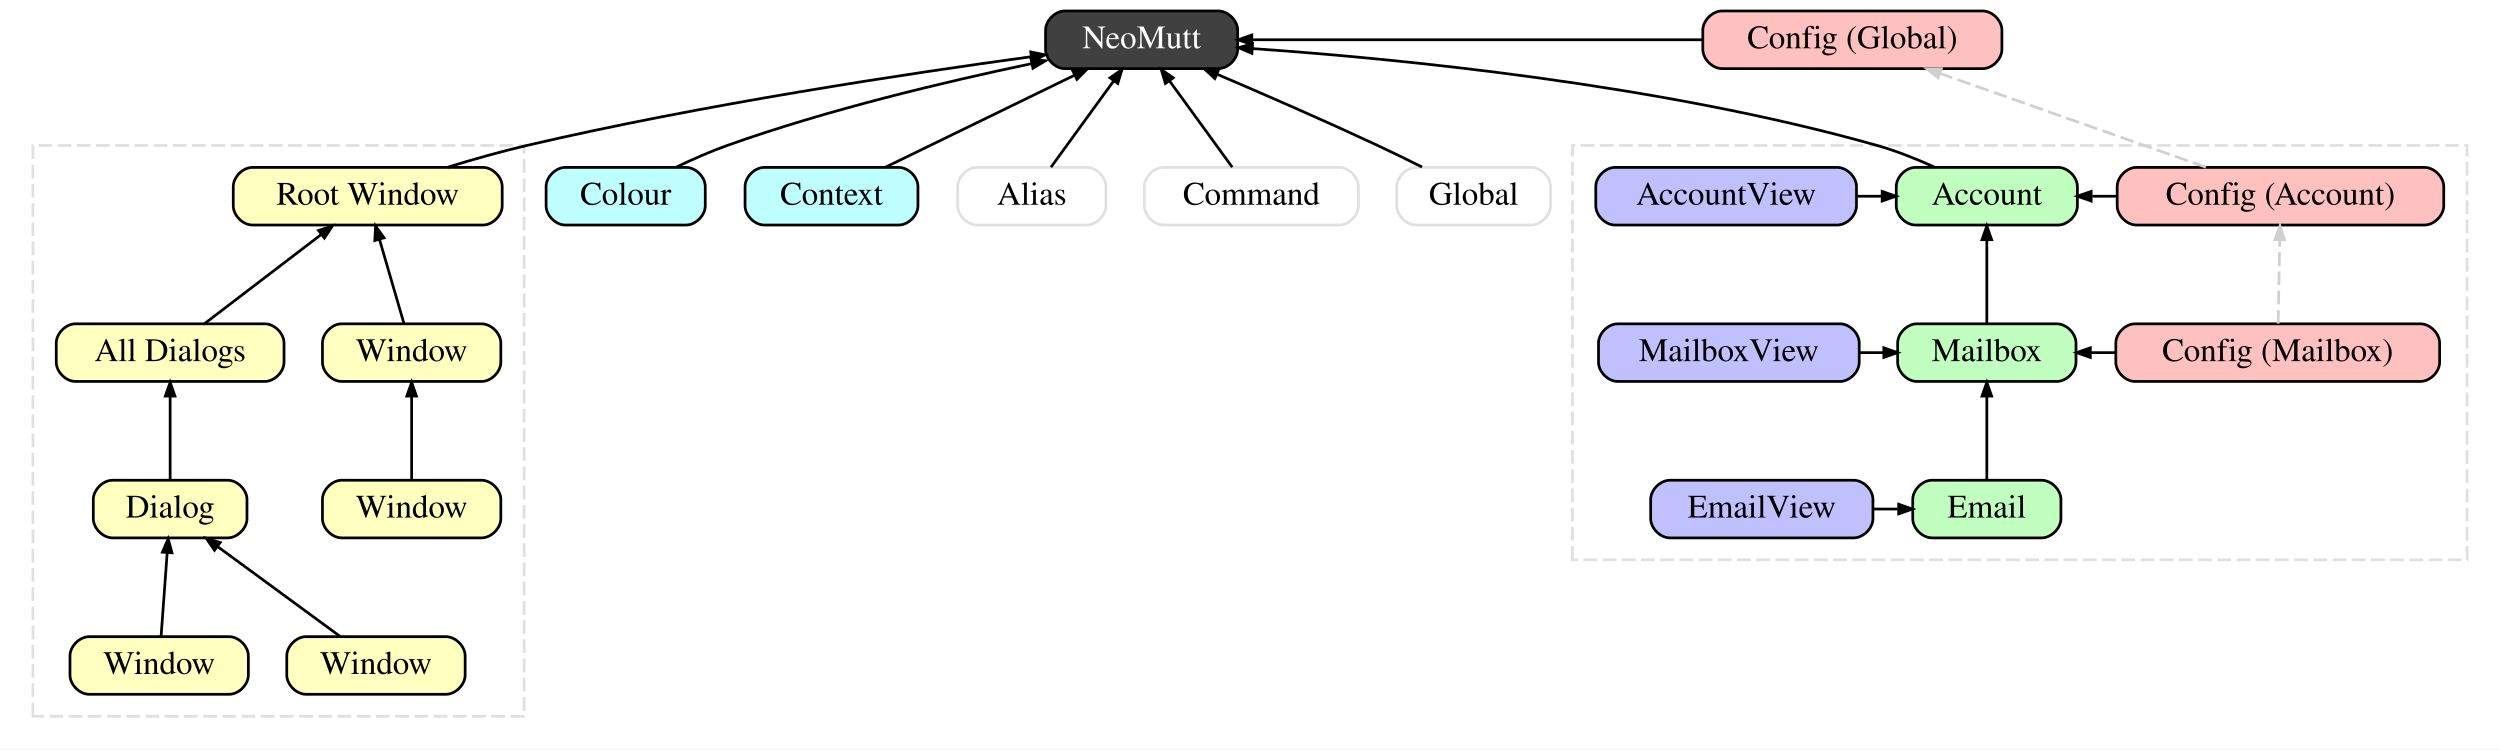
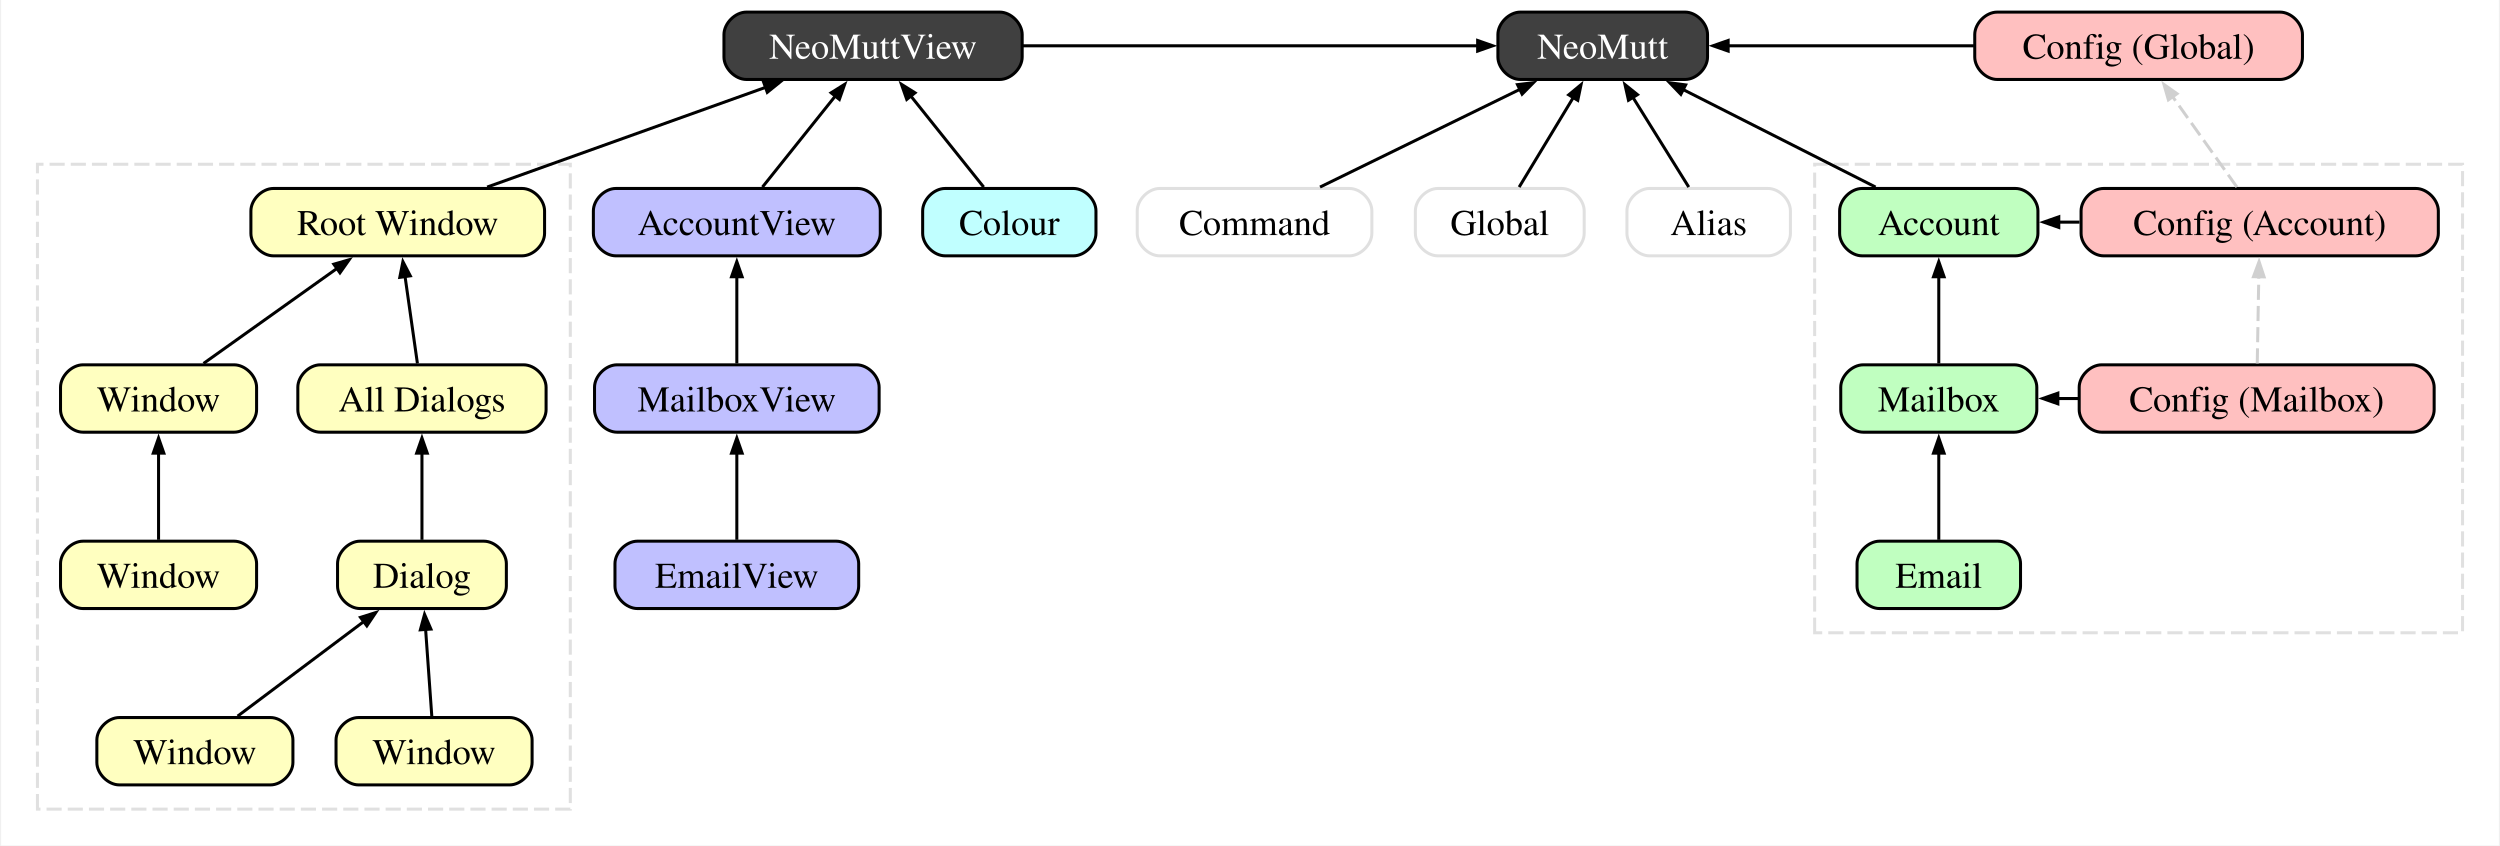
- <svg xmlns="http://www.w3.org/2000/svg" width="911pt" height="273pt" viewBox="0.00 0.00 911.00 273.00">
-   <g id="graph0" class="graph" transform="scale(1 1) rotate(0) translate(4 269)">
-     <polygon fill="white" stroke="transparent" points="-4,4 -4,-269 907,-269 907,4 -4,4" />
-     <g id="clust1" class="cluster">
-       <polygon fill="none" stroke="#e0e0e0" stroke-dasharray="5,2" points="8,-8 8,-216 187,-216 187,-8 8,-8" />
+ <svg xmlns="http://www.w3.org/2000/svg" width="825pt" height="279pt" viewBox="0.00 0.00 825.00 279.25">
+   <g id="graph0" class="graph" transform="scale(1 1) rotate(0) translate(4 275.25)">
+     <polygon fill="white" stroke="none" points="-4,4 -4,-275.25 821,-275.25 821,4 -4,4" />
+     <g id="clust2" class="cluster">
+       <polygon fill="none" stroke="#e0e0e0" stroke-dasharray="5,2" points="8,-8 8,-221 184,-221 184,-8 8,-8" />
    </g>
-     <g id="clust2" class="cluster">
-       <polygon fill="none" stroke="#e0e0e0" stroke-dasharray="5,2" points="569,-65 569,-216 895,-216 895,-65 569,-65" />
+     <g id="clust3" class="cluster">
+       <polygon fill="none" stroke="#e0e0e0" stroke-dasharray="5,2" points="595,-66.25 595,-221 809,-221 809,-66.25 595,-66.25" />
    </g>
    <g id="node1" class="node">
-       <path fill="#404040" stroke="#000000" d="M440,-265C440,-265 384,-265 384,-265 380.5,-265 377,-261.5 377,-258 377,-258 377,-251 377,-251 377,-247.5 380.5,-244 384,-244 384,-244 440,-244 440,-244 443.5,-244 447,-247.5 447,-251 447,-251 447,-258 447,-258 447,-261.5 443.5,-265 440,-265" />
-       <text text-anchor="middle" x="412" y="-251.4" font-family="Times,serif" font-size="12.00" fill="#ffffff">NeoMutt</text>
+       <path fill="#404040" stroke="#000000" d="M552.21,-271.25C552.21,-271.25 497.79,-271.25 497.79,-271.25 494.08,-271.25 490.38,-267.54 490.38,-263.83 490.38,-263.83 490.38,-256.42 490.38,-256.42 490.38,-252.71 494.08,-249 497.79,-249 497.79,-249 552.21,-249 552.21,-249 555.92,-249 559.62,-252.71 559.62,-256.42 559.62,-256.42 559.62,-263.83 559.62,-263.83 559.62,-267.54 555.92,-271.25 552.21,-271.25" />
+       <text text-anchor="middle" x="525" y="-255.85" font-family="Times,serif" font-size="12.00" fill="#ffffff">NeoMutt</text>
+     </g>
+     <g id="node18" class="node">
+       <path fill="#ffc0c0" stroke="#000000" d="M748.71,-271.25C748.71,-271.25 655.29,-271.25 655.29,-271.25 651.58,-271.25 647.88,-267.54 647.88,-263.83 647.88,-263.83 647.88,-256.42 647.88,-256.42 647.88,-252.71 651.58,-249 655.29,-249 655.29,-249 748.71,-249 748.71,-249 752.42,-249 756.12,-252.71 756.12,-256.42 756.12,-256.42 756.12,-263.83 756.12,-263.83 756.12,-267.54 752.42,-271.25 748.71,-271.25" />
+       <text text-anchor="middle" x="702" y="-255.85" font-family="Times,serif" font-size="12.00">Config (Global)</text>
+     </g>
+     <g id="edge18" class="edge">
+       <path fill="none" stroke="#000000" d="M566.42,-260.12C593.49,-260.12 620.55,-260.12 647.61,-260.12" />
+       <polygon fill="#000000" stroke="#000000" points="566.43,-258.38 561.43,-260.13 566.43,-261.88 566.43,-258.38" />
+     </g>
+     <g id="node2" class="node">
+       <path fill="#404040" stroke="#000000" d="M325.83,-271.25C325.83,-271.25 242.17,-271.25 242.17,-271.25 238.46,-271.25 234.75,-267.54 234.75,-263.83 234.75,-263.83 234.75,-256.42 234.75,-256.42 234.75,-252.71 238.46,-249 242.17,-249 242.17,-249 325.83,-249 325.83,-249 329.54,-249 333.25,-252.71 333.25,-256.42 333.25,-256.42 333.25,-263.83 333.25,-263.83 333.25,-267.54 329.54,-271.25 325.83,-271.25" />
+       <text text-anchor="middle" x="284" y="-255.85" font-family="Times,serif" font-size="12.00" fill="#ffffff">NeoMuttView</text>
+     </g>
+     <g id="edge1" class="edge">
+       <path fill="none" stroke="#000000" d="M333.42,-260.12C383.54,-260.12 433.66,-260.12 483.77,-260.12" />
+       <polygon fill="#000000" stroke="#000000" points="483.69,-261.88 488.69,-260.13 483.69,-258.38 483.69,-261.88" />
+     </g>
+     <g id="node3" class="node">
+       <path fill="#ffffc0" stroke="#000000" d="M168.08,-213C168.08,-213 85.92,-213 85.92,-213 82.21,-213 78.5,-209.29 78.5,-205.58 78.5,-205.58 78.5,-198.17 78.5,-198.17 78.5,-194.46 82.21,-190.75 85.92,-190.75 85.92,-190.75 168.08,-190.75 168.08,-190.75 171.79,-190.75 175.5,-194.46 175.5,-198.17 175.5,-198.17 175.5,-205.58 175.5,-205.58 175.5,-209.29 171.79,-213 168.08,-213" />
+       <text text-anchor="middle" x="127" y="-197.6" font-family="Times,serif" font-size="12.00">Root Window</text>
+     </g>
+     <g id="edge2" class="edge">
+       <path fill="none" stroke="#000000" d="M156.53,-213.46C182.63,-222.8 220.74,-236.46 248.49,-246.4" />
+       <polygon fill="#000000" stroke="#000000" points="247.88,-248.04 253.18,-248.08 249.06,-244.75 247.88,-248.04" />
+     </g>
+     <g id="node4" class="node">
+       <path fill="#ffffc0" stroke="#000000" d="M72.96,-154.75C72.96,-154.75 23.04,-154.75 23.04,-154.75 19.33,-154.75 15.62,-151.04 15.62,-147.33 15.62,-147.33 15.62,-139.92 15.62,-139.92 15.62,-136.21 19.33,-132.5 23.04,-132.5 23.04,-132.5 72.96,-132.5 72.96,-132.5 76.67,-132.5 80.38,-136.21 80.38,-139.92 80.38,-139.92 80.38,-147.33 80.38,-147.33 80.38,-151.04 76.67,-154.75 72.96,-154.75" />
+       <text text-anchor="middle" x="48" y="-139.35" font-family="Times,serif" font-size="12.00">Window</text>
+     </g>
+     <g id="edge3" class="edge">
+       <path fill="none" stroke="#000000" d="M62.86,-155.21C75.33,-164.08 93.25,-176.84 106.98,-186.62" />
+       <polygon fill="#000000" stroke="#000000" points="105.89,-187.99 110.97,-189.46 107.92,-185.14 105.89,-187.99" />
+     </g>
+     <g id="node5" class="node">
+       <path fill="#ffffc0" stroke="#000000" d="M72.96,-96.5C72.96,-96.5 23.04,-96.5 23.04,-96.5 19.33,-96.5 15.62,-92.79 15.62,-89.08 15.62,-89.08 15.62,-81.67 15.62,-81.67 15.62,-77.96 19.33,-74.25 23.04,-74.25 23.04,-74.25 72.96,-74.25 72.96,-74.25 76.67,-74.25 80.38,-77.96 80.38,-81.67 80.38,-81.67 80.38,-89.08 80.38,-89.08 80.38,-92.79 76.67,-96.5 72.96,-96.5" />
+       <text text-anchor="middle" x="48" y="-81.1" font-family="Times,serif" font-size="12.00">Window</text>
+     </g>
+     <g id="edge4" class="edge">
+       <path fill="none" stroke="#000000" d="M48,-96.96C48,-105.05 48,-116.37 48,-125.71" />
+       <polygon fill="#000000" stroke="#000000" points="46.25,-125.58 48,-130.58 49.75,-125.58 46.25,-125.58" />
+     </g>
+     <g id="node6" class="node">
+       <path fill="#ffffc0" stroke="#000000" d="M168.58,-154.75C168.58,-154.75 101.42,-154.75 101.42,-154.75 97.71,-154.75 94,-151.04 94,-147.33 94,-147.33 94,-139.92 94,-139.92 94,-136.21 97.71,-132.5 101.42,-132.5 101.42,-132.5 168.58,-132.5 168.58,-132.5 172.29,-132.5 176,-136.21 176,-139.92 176,-139.92 176,-147.33 176,-147.33 176,-151.04 172.29,-154.75 168.58,-154.75" />
+       <text text-anchor="middle" x="135" y="-139.35" font-family="Times,serif" font-size="12.00">All Dialogs</text>
+     </g>
+     <g id="edge5" class="edge">
+       <path fill="none" stroke="#000000" d="M133.5,-155.21C132.34,-163.3 130.73,-174.62 129.41,-183.96" />
+       <polygon fill="#000000" stroke="#000000" points="127.68,-183.65 128.71,-188.84 131.15,-184.14 127.68,-183.65" />
+     </g>
+     <g id="node7" class="node">
+       <path fill="#ffffc0" stroke="#000000" d="M155.46,-96.5C155.46,-96.5 114.54,-96.5 114.54,-96.5 110.83,-96.5 107.12,-92.79 107.12,-89.08 107.12,-89.08 107.12,-81.67 107.12,-81.67 107.12,-77.96 110.83,-74.25 114.54,-74.25 114.54,-74.25 155.46,-74.25 155.46,-74.25 159.17,-74.25 162.88,-77.96 162.88,-81.67 162.88,-81.67 162.88,-89.08 162.88,-89.08 162.88,-92.79 159.17,-96.5 155.46,-96.5" />
+       <text text-anchor="middle" x="135" y="-81.1" font-family="Times,serif" font-size="12.00">Dialog</text>
+     </g>
+     <g id="edge6" class="edge">
+       <path fill="none" stroke="#000000" d="M135,-96.96C135,-105.05 135,-116.37 135,-125.71" />
+       <polygon fill="#000000" stroke="#000000" points="133.25,-125.58 135,-130.58 136.75,-125.58 133.25,-125.58" />
+     </g>
+     <g id="node8" class="node">
+       <path fill="#ffffc0" stroke="#000000" d="M84.96,-38.25C84.96,-38.25 35.04,-38.25 35.04,-38.25 31.33,-38.25 27.62,-34.54 27.62,-30.83 27.62,-30.83 27.62,-23.42 27.62,-23.42 27.62,-19.71 31.33,-16 35.04,-16 35.04,-16 84.96,-16 84.96,-16 88.67,-16 92.38,-19.71 92.38,-23.42 92.38,-23.42 92.38,-30.83 92.38,-30.83 92.38,-34.54 88.67,-38.25 84.96,-38.25" />
+       <text text-anchor="middle" x="60" y="-22.85" font-family="Times,serif" font-size="12.00">Window</text>
+     </g>
+     <g id="edge7" class="edge">
+       <path fill="none" stroke="#000000" d="M74.11,-38.71C85.94,-47.58 102.96,-60.34 116,-70.12" />
+       <polygon fill="#000000" stroke="#000000" points="114.7,-71.33 119.75,-72.93 116.8,-68.53 114.7,-71.33" />
+     </g>
+     <g id="node9" class="node">
+       <path fill="#ffffc0" stroke="#000000" d="M163.96,-38.25C163.96,-38.25 114.04,-38.25 114.04,-38.25 110.33,-38.25 106.62,-34.54 106.62,-30.83 106.62,-30.83 106.62,-23.42 106.62,-23.42 106.62,-19.71 110.33,-16 114.04,-16 114.04,-16 163.96,-16 163.96,-16 167.67,-16 171.38,-19.71 171.38,-23.42 171.38,-23.42 171.38,-30.83 171.38,-30.83 171.38,-34.54 167.67,-38.25 163.96,-38.25" />
+       <text text-anchor="middle" x="139" y="-22.85" font-family="Times,serif" font-size="12.00">Window</text>
+     </g>
+     <g id="edge8" class="edge">
+       <path fill="none" stroke="#000000" d="M138.25,-38.71C137.67,-46.8 136.87,-58.12 136.2,-67.46" />
+       <polygon fill="#000000" stroke="#000000" points="134.47,-67.22 135.86,-72.33 137.96,-67.47 134.47,-67.22" />
+     </g>
+     <g id="node10" class="node">
+       <path fill="#ffc0c0" stroke="#000000" d="M793.58,-213C793.58,-213 690.42,-213 690.42,-213 686.71,-213 683,-209.29 683,-205.58 683,-205.58 683,-198.17 683,-198.17 683,-194.46 686.71,-190.75 690.42,-190.75 690.42,-190.75 793.58,-190.75 793.58,-190.75 797.29,-190.75 801,-194.46 801,-198.17 801,-198.17 801,-205.58 801,-205.58 801,-209.29 797.29,-213 793.58,-213" />
+       <text text-anchor="middle" x="742" y="-197.6" font-family="Times,serif" font-size="12.00">Config (Account)</text>
+     </g>
+     <g id="edge19" class="edge">
+       <path fill="none" stroke="#d0d0d0" stroke-dasharray="5,2" d="M734.48,-213.46C728.5,-221.86 720.04,-233.75 713.26,-243.29" />
+       <polygon fill="#d0d0d0" stroke="#d0d0d0" points="711.84,-242.27 710.37,-247.36 714.69,-244.3 711.84,-242.27" />
+     </g>
+     <g id="node11" class="node">
+       <path fill="#ffc0c0" stroke="#000000" d="M792.21,-154.75C792.21,-154.75 689.79,-154.75 689.79,-154.75 686.08,-154.75 682.38,-151.04 682.38,-147.33 682.38,-147.33 682.38,-139.92 682.38,-139.92 682.38,-136.21 686.08,-132.5 689.79,-132.5 689.79,-132.5 792.21,-132.5 792.21,-132.5 795.92,-132.5 799.62,-136.21 799.62,-139.92 799.62,-139.92 799.62,-147.33 799.62,-147.33 799.62,-151.04 795.92,-154.75 792.21,-154.75" />
+       <text text-anchor="middle" x="741" y="-139.35" font-family="Times,serif" font-size="12.00">Config (Mailbox)</text>
+     </g>
+     <g id="edge20" class="edge">
+       <path fill="none" stroke="#d0d0d0" stroke-dasharray="5,2" d="M741.19,-155.21C741.33,-163.3 741.53,-174.62 741.7,-183.96" />
+       <polygon fill="#d0d0d0" stroke="#d0d0d0" points="739.95,-183.86 741.79,-188.83 743.45,-183.8 739.95,-183.86" />
+     </g>
+     <g id="node12" class="node">
+       <path fill="#c0ffc0" stroke="#000000" d="M661.33,-213C661.33,-213 610.67,-213 610.67,-213 606.96,-213 603.25,-209.29 603.25,-205.58 603.25,-205.58 603.25,-198.17 603.25,-198.17 603.25,-194.46 606.96,-190.75 610.67,-190.75 610.67,-190.75 661.33,-190.75 661.33,-190.75 665.04,-190.75 668.75,-194.46 668.75,-198.17 668.75,-198.17 668.75,-205.58 668.75,-205.58 668.75,-209.29 665.04,-213 661.33,-213" />
+       <text text-anchor="middle" x="636" y="-197.6" font-family="Times,serif" font-size="12.00">Account</text>
+     </g>
+     <g id="edge9" class="edge">
+       <path fill="none" stroke="#000000" d="M615.12,-213.46C596.98,-222.65 570.63,-236 551.1,-245.9" />
+       <polygon fill="#000000" stroke="#000000" points="550.8,-244.09 547.13,-247.91 552.39,-247.21 550.8,-244.09" />
+     </g>
+     <g id="edge12" class="edge">
+       <path fill="none" stroke="#000000" d="M675.4,-201.88C677.77,-201.88 680.14,-201.88 682.5,-201.88" />
+       <polygon fill="#000000" stroke="#000000" points="675.64,-200.13 670.64,-201.88 675.64,-203.63 675.64,-200.13" />
+     </g>
+     <g id="node13" class="node">
+       <path fill="#c0ffc0" stroke="#000000" d="M660.96,-154.75C660.96,-154.75 611.04,-154.75 611.04,-154.75 607.33,-154.75 603.62,-151.04 603.62,-147.33 603.62,-147.33 603.62,-139.92 603.62,-139.92 603.62,-136.21 607.33,-132.5 611.04,-132.5 611.04,-132.5 660.96,-132.5 660.96,-132.5 664.67,-132.5 668.38,-136.21 668.38,-139.92 668.38,-139.92 668.38,-147.33 668.38,-147.33 668.38,-151.04 664.67,-154.75 660.96,-154.75" />
+       <text text-anchor="middle" x="636" y="-139.35" font-family="Times,serif" font-size="12.00">Mailbox</text>
+     </g>
+     <g id="edge13" class="edge">
+       <path fill="none" stroke="#000000" d="M675.02,-143.62C677.37,-143.62 679.72,-143.62 682.07,-143.62" />
+       <polygon fill="#000000" stroke="#000000" points="675.33,-141.88 670.33,-143.63 675.33,-145.38 675.33,-141.88" />
+     </g>
+     <g id="edge10" class="edge">
+       <path fill="none" stroke="#000000" d="M636,-155.21C636,-163.3 636,-174.62 636,-183.96" />
+       <polygon fill="#000000" stroke="#000000" points="634.25,-183.83 636,-188.83 637.75,-183.83 634.25,-183.83" />
+     </g>
+     <g id="node14" class="node">
+       <path fill="#c0ffc0" stroke="#000000" d="M655.58,-96.5C655.58,-96.5 616.42,-96.5 616.42,-96.5 612.71,-96.5 609,-92.79 609,-89.08 609,-89.08 609,-81.67 609,-81.67 609,-77.96 612.71,-74.25 616.42,-74.25 616.42,-74.25 655.58,-74.25 655.58,-74.25 659.29,-74.25 663,-77.96 663,-81.67 663,-81.67 663,-89.08 663,-89.08 663,-92.79 659.29,-96.5 655.58,-96.5" />
+       <text text-anchor="middle" x="636" y="-81.1" font-family="Times,serif" font-size="12.00">Email</text>
+     </g>
+     <g id="edge11" class="edge">
+       <path fill="none" stroke="#000000" d="M636,-96.96C636,-105.05 636,-116.37 636,-125.71" />
+       <polygon fill="#000000" stroke="#000000" points="634.25,-125.58 636,-130.58 637.75,-125.58 634.25,-125.58" />
+     </g>
+     <g id="node15" class="node">
+       <path fill="#c0c0ff" stroke="#000000" d="M278.96,-213C278.96,-213 199.04,-213 199.04,-213 195.33,-213 191.62,-209.29 191.62,-205.58 191.62,-205.58 191.62,-198.17 191.62,-198.17 191.62,-194.46 195.33,-190.75 199.04,-190.75 199.04,-190.75 278.96,-190.75 278.96,-190.75 282.67,-190.75 286.38,-194.46 286.38,-198.17 286.38,-198.17 286.38,-205.58 286.38,-205.58 286.38,-209.29 282.67,-213 278.96,-213" />
+       <text text-anchor="middle" x="239" y="-197.6" font-family="Times,serif" font-size="12.00">AccountView</text>
+     </g>
+     <g id="edge14" class="edge">
+       <path fill="none" stroke="#000000" d="M247.46,-213.46C254.25,-221.94 263.88,-233.97 271.55,-243.56" />
+       <polygon fill="#000000" stroke="#000000" points="270.14,-244.6 274.63,-247.41 272.87,-242.41 270.14,-244.6" />
+     </g>
+     <g id="node16" class="node">
+       <path fill="#c0c0ff" stroke="#000000" d="M278.58,-154.75C278.58,-154.75 199.42,-154.75 199.42,-154.75 195.71,-154.75 192,-151.04 192,-147.33 192,-147.33 192,-139.92 192,-139.92 192,-136.21 195.71,-132.5 199.42,-132.5 199.42,-132.5 278.58,-132.5 278.58,-132.5 282.29,-132.5 286,-136.21 286,-139.92 286,-139.92 286,-147.33 286,-147.33 286,-151.04 282.29,-154.75 278.58,-154.75" />
+       <text text-anchor="middle" x="239" y="-139.35" font-family="Times,serif" font-size="12.00">MailboxView</text>
+     </g>
+     <g id="edge15" class="edge">
+       <path fill="none" stroke="#000000" d="M239,-155.21C239,-163.3 239,-174.62 239,-183.96" />
+       <polygon fill="#000000" stroke="#000000" points="237.25,-183.83 239,-188.83 240.75,-183.83 237.25,-183.83" />
    </g>
    <g id="node17" class="node">
-       <path fill="#ffc0c0" stroke="#000000" d="M718.5,-265C718.5,-265 623.5,-265 623.5,-265 620,-265 616.5,-261.5 616.5,-258 616.5,-258 616.5,-251 616.5,-251 616.5,-247.5 620,-244 623.5,-244 623.5,-244 718.5,-244 718.5,-244 722,-244 725.5,-247.5 725.5,-251 725.5,-251 725.5,-258 725.5,-258 725.5,-261.5 722,-265 718.5,-265" />
-       <text text-anchor="middle" x="671" y="-251.4" font-family="Times,serif" font-size="12.00">Config (Global)</text>
-     </g>
-     <g id="edge18" class="edge">
-       <path fill="none" stroke="#000000" d="M452.44,-254.5C507.08,-254.5 561.72,-254.5 616.35,-254.5" />
-       <polygon fill="#000000" stroke="#000000" points="452.16,-252.75 447.16,-254.5 452.16,-256.25 452.16,-252.75" />
-     </g>
-     <g id="node2" class="node">
-       <path fill="#ffffc0" stroke="#000000" d="M172,-208C172,-208 88,-208 88,-208 84.5,-208 81,-204.5 81,-201 81,-201 81,-194 81,-194 81,-190.5 84.5,-187 88,-187 88,-187 172,-187 172,-187 175.5,-187 179,-190.5 179,-194 179,-194 179,-201 179,-201 179,-204.5 175.5,-208 172,-208" />
-       <text text-anchor="middle" x="130" y="-194.4" font-family="Times,serif" font-size="12.00">Root Window</text>
-     </g>
-     <g id="edge1" class="edge">
-       <path fill="none" stroke="#000000" d="M159.01,-208.04C168.22,-210.86 178.47,-213.78 188,-216 251.59,-230.85 326.65,-242.18 371.73,-248.33" />
-       <polygon fill="#000000" stroke="#000000" points="371.62,-250.08 376.81,-249.02 372.09,-246.61 371.62,-250.08" />
-     </g>
-     <g id="node3" class="node">
-       <path fill="#ffffc0" stroke="#000000" d="M171.5,-151C171.5,-151 120.5,-151 120.5,-151 117,-151 113.5,-147.5 113.5,-144 113.5,-144 113.5,-137 113.5,-137 113.5,-133.5 117,-130 120.5,-130 120.5,-130 171.5,-130 171.5,-130 175,-130 178.5,-133.5 178.5,-137 178.5,-137 178.5,-144 178.5,-144 178.5,-147.5 175,-151 171.5,-151" />
-       <text text-anchor="middle" x="146" y="-137.4" font-family="Times,serif" font-size="12.00">Window</text>
-     </g>
-     <g id="edge2" class="edge">
-       <path fill="none" stroke="#000000" d="M143.21,-151.08C140.74,-159.57 137.1,-172.1 134.26,-181.85" />
-       <polygon fill="#000000" stroke="#000000" points="132.58,-181.37 132.86,-186.66 135.94,-182.35 132.58,-181.37" />
-     </g>
-     <g id="node4" class="node">
-       <path fill="#ffffc0" stroke="#000000" d="M171.5,-94C171.5,-94 120.5,-94 120.5,-94 117,-94 113.5,-90.5 113.5,-87 113.5,-87 113.5,-80 113.5,-80 113.5,-76.5 117,-73 120.5,-73 120.5,-73 171.5,-73 171.5,-73 175,-73 178.5,-76.5 178.5,-80 178.5,-80 178.5,-87 178.5,-87 178.5,-90.5 175,-94 171.5,-94" />
-       <text text-anchor="middle" x="146" y="-80.4" font-family="Times,serif" font-size="12.00">Window</text>
-     </g>
-     <g id="edge3" class="edge">
-       <path fill="none" stroke="#000000" d="M146,-94.08C146,-102.49 146,-114.87 146,-124.58" />
-       <polygon fill="#000000" stroke="#000000" points="144.25,-124.66 146,-129.66 147.75,-124.66 144.25,-124.66" />
-     </g>
-     <g id="node5" class="node">
-       <path fill="#ffffc0" stroke="#000000" d="M92.5,-151C92.5,-151 23.5,-151 23.5,-151 20,-151 16.5,-147.5 16.5,-144 16.5,-144 16.5,-137 16.5,-137 16.5,-133.5 20,-130 23.5,-130 23.5,-130 92.5,-130 92.5,-130 96,-130 99.5,-133.5 99.5,-137 99.5,-137 99.5,-144 99.5,-144 99.5,-147.5 96,-151 92.5,-151" />
-       <text text-anchor="middle" x="58" y="-137.4" font-family="Times,serif" font-size="12.00">All Dialogs</text>
-     </g>
-     <g id="edge4" class="edge">
-       <path fill="none" stroke="#000000" d="M70.54,-151.08C82.27,-160.04 99.88,-173.49 112.9,-183.43" />
-       <polygon fill="#000000" stroke="#000000" points="112.08,-185.01 117.12,-186.66 114.21,-182.23 112.08,-185.01" />
-     </g>
-     <g id="node6" class="node">
-       <path fill="#ffffc0" stroke="#000000" d="M79,-94C79,-94 37,-94 37,-94 33.5,-94 30,-90.5 30,-87 30,-87 30,-80 30,-80 30,-76.5 33.5,-73 37,-73 37,-73 79,-73 79,-73 82.5,-73 86,-76.5 86,-80 86,-80 86,-87 86,-87 86,-90.5 82.5,-94 79,-94" />
-       <text text-anchor="middle" x="58" y="-80.4" font-family="Times,serif" font-size="12.00">Dialog</text>
-     </g>
-     <g id="edge5" class="edge">
-       <path fill="none" stroke="#000000" d="M58,-94.08C58,-102.49 58,-114.87 58,-124.58" />
-       <polygon fill="#000000" stroke="#000000" points="56.25,-124.66 58,-129.66 59.75,-124.66 56.25,-124.66" />
-     </g>
-     <g id="node7" class="node">
-       <path fill="#ffffc0" stroke="#000000" d="M158.5,-37C158.5,-37 107.5,-37 107.5,-37 104,-37 100.5,-33.5 100.5,-30 100.5,-30 100.5,-23 100.5,-23 100.5,-19.5 104,-16 107.5,-16 107.5,-16 158.5,-16 158.5,-16 162,-16 165.5,-19.5 165.5,-23 165.5,-23 165.5,-30 165.5,-30 165.5,-33.5 162,-37 158.5,-37" />
-       <text text-anchor="middle" x="133" y="-23.4" font-family="Times,serif" font-size="12.00">Window</text>
-     </g>
-     <g id="edge6" class="edge">
-       <path fill="none" stroke="#000000" d="M119.94,-37.08C107.54,-46.17 88.82,-59.9 75.21,-69.88" />
-       <polygon fill="#000000" stroke="#000000" points="74.16,-68.48 71.17,-72.84 76.23,-71.3 74.16,-68.48" />
-     </g>
-     <g id="node8" class="node">
-       <path fill="#ffffc0" stroke="#000000" d="M79.5,-37C79.5,-37 28.5,-37 28.5,-37 25,-37 21.5,-33.5 21.5,-30 21.5,-30 21.5,-23 21.5,-23 21.5,-19.5 25,-16 28.5,-16 28.5,-16 79.5,-16 79.5,-16 83,-16 86.5,-19.5 86.5,-23 86.5,-23 86.5,-30 86.5,-30 86.5,-33.5 83,-37 79.5,-37" />
-       <text text-anchor="middle" x="54" y="-23.4" font-family="Times,serif" font-size="12.00">Window</text>
-     </g>
-     <g id="edge7" class="edge">
-       <path fill="none" stroke="#000000" d="M54.7,-37.08C55.31,-45.49 56.21,-57.87 56.92,-67.58" />
-       <polygon fill="#000000" stroke="#000000" points="55.18,-67.8 57.28,-72.66 58.67,-67.55 55.18,-67.8" />
-     </g>
-     <g id="node9" class="node">
-       <path fill="#ffc0c0" stroke="#000000" d="M879.5,-208C879.5,-208 774.5,-208 774.5,-208 771,-208 767.5,-204.5 767.5,-201 767.5,-201 767.5,-194 767.5,-194 767.5,-190.5 771,-187 774.5,-187 774.5,-187 879.5,-187 879.5,-187 883,-187 886.5,-190.5 886.5,-194 886.5,-194 886.5,-201 886.5,-201 886.5,-204.5 883,-208 879.5,-208" />
-       <text text-anchor="middle" x="827" y="-194.4" font-family="Times,serif" font-size="12.00">Config (Account)</text>
-     </g>
-     <g id="edge19" class="edge">
-       <path fill="none" stroke="#d0d0d0" stroke-dasharray="5,2" d="M799.83,-208.08C772.84,-217.59 731.48,-232.18 702.94,-242.24" />
-       <polygon fill="#d0d0d0" stroke="#d0d0d0" points="702.26,-240.62 698.12,-243.94 703.42,-243.93 702.26,-240.62" />
-     </g>
-     <g id="node10" class="node">
-       <path fill="#ffc0c0" stroke="#000000" d="M878,-151C878,-151 774,-151 774,-151 770.5,-151 767,-147.5 767,-144 767,-144 767,-137 767,-137 767,-133.5 770.5,-130 774,-130 774,-130 878,-130 878,-130 881.5,-130 885,-133.5 885,-137 885,-137 885,-144 885,-144 885,-147.5 881.5,-151 878,-151" />
-       <text text-anchor="middle" x="826" y="-137.4" font-family="Times,serif" font-size="12.00">Config (Mailbox)</text>
-     </g>
-     <g id="edge20" class="edge">
-       <path fill="none" stroke="#d0d0d0" stroke-dasharray="5,2" d="M826.17,-151.08C826.33,-159.49 826.55,-171.87 826.73,-181.58" />
-       <polygon fill="#d0d0d0" stroke="#d0d0d0" points="824.98,-181.69 826.82,-186.66 828.48,-181.63 824.98,-181.69" />
-     </g>
-     <g id="node11" class="node">
-       <path fill="#c0c0ff" stroke="#000000" d="M665.5,-208C665.5,-208 584.5,-208 584.5,-208 581,-208 577.5,-204.5 577.5,-201 577.5,-201 577.5,-194 577.5,-194 577.5,-190.5 581,-187 584.5,-187 584.5,-187 665.5,-187 665.5,-187 669,-187 672.5,-190.5 672.5,-194 672.5,-194 672.5,-201 672.5,-201 672.5,-204.5 669,-208 665.5,-208" />
-       <text text-anchor="middle" x="625" y="-194.4" font-family="Times,serif" font-size="12.00">AccountView</text>
-     </g>
-     <g id="node14" class="node">
-       <path fill="#c0ffc0" stroke="#000000" d="M746,-208C746,-208 694,-208 694,-208 690.5,-208 687,-204.5 687,-201 687,-201 687,-194 687,-194 687,-190.5 690.5,-187 694,-187 694,-187 746,-187 746,-187 749.5,-187 753,-190.5 753,-194 753,-194 753,-201 753,-201 753,-204.5 749.5,-208 746,-208" />
-       <text text-anchor="middle" x="720" y="-194.4" font-family="Times,serif" font-size="12.00">Account</text>
-     </g>
-     <g id="edge9" class="edge">
-       <path fill="none" stroke="#000000" d="M672.87,-197.5C675.79,-197.5 678.7,-197.5 681.62,-197.5" />
-       <polygon fill="#000000" stroke="#000000" points="681.86,-199.25 686.86,-197.5 681.86,-195.75 681.86,-199.25" />
-     </g>
-     <g id="node12" class="node">
-       <path fill="#c0c0ff" stroke="#000000" d="M671.5,-94C671.5,-94 604.5,-94 604.5,-94 601,-94 597.5,-90.5 597.5,-87 597.5,-87 597.5,-80 597.5,-80 597.5,-76.5 601,-73 604.5,-73 604.5,-73 671.5,-73 671.5,-73 675,-73 678.5,-76.5 678.5,-80 678.5,-80 678.5,-87 678.5,-87 678.5,-90.5 675,-94 671.5,-94" />
-       <text text-anchor="middle" x="638" y="-80.4" font-family="Times,serif" font-size="12.00">EmailView</text>
-     </g>
-     <g id="node16" class="node">
-       <path fill="#c0ffc0" stroke="#000000" d="M740,-94C740,-94 700,-94 700,-94 696.5,-94 693,-90.5 693,-87 693,-87 693,-80 693,-80 693,-76.5 696.5,-73 700,-73 700,-73 740,-73 740,-73 743.5,-73 747,-76.5 747,-80 747,-80 747,-87 747,-87 747,-90.5 743.5,-94 740,-94" />
-       <text text-anchor="middle" x="720" y="-80.4" font-family="Times,serif" font-size="12.00">Email</text>
-     </g>
-     <g id="edge13" class="edge">
-       <path fill="none" stroke="#000000" d="M678.68,-83.5C681.64,-83.5 684.6,-83.5 687.56,-83.5" />
-       <polygon fill="#000000" stroke="#000000" points="687.88,-85.25 692.88,-83.5 687.88,-81.75 687.88,-85.25" />
-     </g>
-     <g id="node13" class="node">
-       <path fill="#c0c0ff" stroke="#000000" d="M666.5,-151C666.5,-151 585.5,-151 585.5,-151 582,-151 578.5,-147.5 578.5,-144 578.5,-144 578.5,-137 578.5,-137 578.5,-133.5 582,-130 585.5,-130 585.5,-130 666.5,-130 666.5,-130 670,-130 673.5,-133.5 673.5,-137 673.5,-137 673.5,-144 673.5,-144 673.5,-147.5 670,-151 666.5,-151" />
-       <text text-anchor="middle" x="626" y="-137.4" font-family="Times,serif" font-size="12.00">MailboxView</text>
-     </g>
-     <g id="node15" class="node">
-       <path fill="#c0ffc0" stroke="#000000" d="M745.5,-151C745.5,-151 694.5,-151 694.5,-151 691,-151 687.5,-147.5 687.5,-144 687.5,-144 687.5,-137 687.5,-137 687.5,-133.5 691,-130 694.5,-130 694.5,-130 745.5,-130 745.5,-130 749,-130 752.5,-133.5 752.5,-137 752.5,-137 752.5,-144 752.5,-144 752.5,-147.5 749,-151 745.5,-151" />
-       <text text-anchor="middle" x="720" y="-137.4" font-family="Times,serif" font-size="12.00">Mailbox</text>
-     </g>
-     <g id="edge11" class="edge">
-       <path fill="none" stroke="#000000" d="M673.73,-140.5C676.6,-140.5 679.46,-140.5 682.32,-140.5" />
-       <polygon fill="#000000" stroke="#000000" points="682.47,-142.25 687.47,-140.5 682.47,-138.75 682.47,-142.25" />
-     </g>
-     <g id="edge8" class="edge">
-       <path fill="none" stroke="#000000" d="M700.86,-208.14C694.38,-211.06 687,-214.02 680,-216 601.17,-238.3 505.39,-247.62 452.32,-251.3" />
-       <polygon fill="#000000" stroke="#000000" points="452.19,-249.55 447.32,-251.63 452.43,-253.04 452.19,-249.55" />
-     </g>
-     <g id="edge14" class="edge">
-       <path fill="none" stroke="#000000" d="M758.44,-197.5C761.45,-197.5 764.46,-197.5 767.47,-197.5" />
-       <polygon fill="#000000" stroke="#000000" points="758.02,-195.75 753.02,-197.5 758.02,-199.25 758.02,-195.75" />
-     </g>
-     <g id="edge15" class="edge">
-       <path fill="none" stroke="#000000" d="M757.97,-140.5C760.89,-140.5 763.82,-140.5 766.74,-140.5" />
-       <polygon fill="#000000" stroke="#000000" points="757.71,-138.75 752.71,-140.5 757.71,-142.25 757.71,-138.75" />
-     </g>
-     <g id="edge10" class="edge">
-       <path fill="none" stroke="#000000" d="M720,-151.08C720,-159.49 720,-171.87 720,-181.58" />
-       <polygon fill="#000000" stroke="#000000" points="718.25,-181.66 720,-186.66 721.75,-181.66 718.25,-181.66" />
-     </g>
-     <g id="edge12" class="edge">
-       <path fill="none" stroke="#000000" d="M720,-94.08C720,-102.49 720,-114.87 720,-124.58" />
-       <polygon fill="#000000" stroke="#000000" points="718.25,-124.66 720,-129.66 721.75,-124.66 718.25,-124.66" />
-     </g>
-     <g id="node18" class="node">
-       <path fill="#c0ffff" stroke="#000000" d="M246,-208C246,-208 202,-208 202,-208 198.5,-208 195,-204.5 195,-201 195,-201 195,-194 195,-194 195,-190.5 198.5,-187 202,-187 202,-187 246,-187 246,-187 249.5,-187 253,-190.5 253,-194 253,-194 253,-201 253,-201 253,-204.5 249.5,-208 246,-208" />
-       <text text-anchor="middle" x="224" y="-194.4" font-family="Times,serif" font-size="12.00">Colour</text>
+       <path fill="#c0c0ff" stroke="#000000" d="M271.83,-96.5C271.83,-96.5 206.17,-96.5 206.17,-96.5 202.46,-96.5 198.75,-92.79 198.75,-89.08 198.75,-89.08 198.75,-81.67 198.75,-81.67 198.75,-77.96 202.46,-74.25 206.17,-74.25 206.17,-74.25 271.83,-74.25 271.83,-74.25 275.54,-74.25 279.25,-77.96 279.25,-81.67 279.25,-81.67 279.25,-89.08 279.25,-89.08 279.25,-92.79 275.54,-96.5 271.83,-96.5" />
+       <text text-anchor="middle" x="239" y="-81.1" font-family="Times,serif" font-size="12.00">EmailView</text>
    </g>
    <g id="edge16" class="edge">
-       <path fill="none" stroke="#000000" d="M242.52,-208.14C248.33,-210.93 254.84,-213.8 261,-216 297.68,-229.08 340.93,-239.32 371.72,-245.77" />
-       <polygon fill="#000000" stroke="#000000" points="371.69,-247.55 376.94,-246.85 372.4,-244.12 371.69,-247.55" />
+       <path fill="none" stroke="#000000" d="M239,-96.96C239,-105.05 239,-116.37 239,-125.71" />
+       <polygon fill="#000000" stroke="#000000" points="237.25,-125.58 239,-130.58 240.75,-125.58 237.25,-125.58" />
    </g>
    <g id="node19" class="node">
-       <path fill="#c0ffff" stroke="#000000" d="M323.5,-208C323.5,-208 274.5,-208 274.5,-208 271,-208 267.5,-204.5 267.5,-201 267.5,-201 267.5,-194 267.5,-194 267.5,-190.5 271,-187 274.5,-187 274.5,-187 323.5,-187 323.5,-187 327,-187 330.5,-190.5 330.5,-194 330.5,-194 330.5,-201 330.5,-201 330.5,-204.5 327,-208 323.5,-208" />
-       <text text-anchor="middle" x="299" y="-194.4" font-family="Times,serif" font-size="12.00">Context</text>
+       <path fill="#c0ffff" stroke="#000000" d="M350.21,-213C350.21,-213 307.79,-213 307.79,-213 304.08,-213 300.38,-209.29 300.38,-205.58 300.38,-205.58 300.38,-198.17 300.38,-198.17 300.38,-194.46 304.08,-190.75 307.79,-190.75 307.79,-190.75 350.21,-190.75 350.21,-190.75 353.92,-190.75 357.62,-194.46 357.62,-198.17 357.62,-198.17 357.62,-205.58 357.62,-205.58 357.62,-209.29 353.92,-213 350.21,-213" />
+       <text text-anchor="middle" x="329" y="-197.6" font-family="Times,serif" font-size="12.00">Colour</text>
    </g>
    <g id="edge17" class="edge">
-       <path fill="none" stroke="#000000" d="M318.68,-208.08C337.85,-217.41 367.02,-231.61 387.64,-241.64" />
-       <polygon fill="#000000" stroke="#000000" points="386.9,-243.23 392.16,-243.84 388.43,-240.08 386.9,-243.23" />
+       <path fill="none" stroke="#000000" d="M320.54,-213.46C313.75,-221.94 304.12,-233.97 296.45,-243.56" />
+       <polygon fill="#000000" stroke="#000000" points="295.13,-242.41 293.37,-247.41 297.86,-244.6 295.13,-242.41" />
    </g>
    <g id="node20" class="node">
-       <path fill="#ffffff" stroke="#e0e0e0" d="M392,-208C392,-208 352,-208 352,-208 348.5,-208 345,-204.5 345,-201 345,-201 345,-194 345,-194 345,-190.5 348.5,-187 352,-187 352,-187 392,-187 392,-187 395.5,-187 399,-190.5 399,-194 399,-194 399,-201 399,-201 399,-204.5 395.5,-208 392,-208" />
-       <text text-anchor="middle" x="372" y="-194.4" font-family="Times,serif" font-size="12.00">Alias</text>
+       <path fill="#ffffff" stroke="#e0e0e0" d="M579.58,-213C579.58,-213 540.42,-213 540.42,-213 536.71,-213 533,-209.29 533,-205.58 533,-205.58 533,-198.17 533,-198.17 533,-194.46 536.71,-190.75 540.42,-190.75 540.42,-190.75 579.58,-190.75 579.58,-190.75 583.29,-190.75 587,-194.46 587,-198.17 587,-198.17 587,-205.58 587,-205.58 587,-209.29 583.29,-213 579.58,-213" />
+       <text text-anchor="middle" x="560" y="-197.6" font-family="Times,serif" font-size="12.00">Alias</text>
    </g>
    <g id="edge21" class="edge">
-       <path fill="none" stroke="#000000" d="M378.97,-208.08C385.26,-216.73 394.59,-229.56 401.73,-239.38" />
-       <polygon fill="#000000" stroke="#000000" points="400.49,-240.64 404.84,-243.66 403.32,-238.59 400.49,-240.64" />
+       <path fill="none" stroke="#000000" d="M553.42,-213.46C548.19,-221.86 540.79,-233.75 534.85,-243.29" />
+       <polygon fill="#000000" stroke="#000000" points="533.51,-242.14 532.35,-247.31 536.48,-243.99 533.51,-242.14" />
    </g>
    <g id="node21" class="node">
-       <path fill="#ffffff" stroke="#e0e0e0" d="M484,-208C484,-208 420,-208 420,-208 416.5,-208 413,-204.5 413,-201 413,-201 413,-194 413,-194 413,-190.5 416.5,-187 420,-187 420,-187 484,-187 484,-187 487.5,-187 491,-190.5 491,-194 491,-194 491,-201 491,-201 491,-204.5 487.5,-208 484,-208" />
-       <text text-anchor="middle" x="452" y="-194.4" font-family="Times,serif" font-size="12.00">Command</text>
+       <path fill="#ffffff" stroke="#e0e0e0" d="M441.33,-213C441.33,-213 378.67,-213 378.67,-213 374.96,-213 371.25,-209.29 371.25,-205.58 371.25,-205.58 371.25,-198.17 371.25,-198.17 371.25,-194.46 374.96,-190.75 378.67,-190.75 378.67,-190.75 441.33,-190.75 441.33,-190.75 445.04,-190.75 448.75,-194.46 448.75,-198.17 448.75,-198.17 448.75,-205.58 448.75,-205.58 448.75,-209.29 445.04,-213 441.33,-213" />
+       <text text-anchor="middle" x="410" y="-197.6" font-family="Times,serif" font-size="12.00">Command</text>
    </g>
    <g id="edge22" class="edge">
-       <path fill="none" stroke="#000000" d="M445.03,-208.08C438.74,-216.73 429.41,-229.56 422.27,-239.38" />
-       <polygon fill="#000000" stroke="#000000" points="420.68,-238.59 419.16,-243.66 423.51,-240.64 420.68,-238.59" />
+       <path fill="none" stroke="#000000" d="M431.63,-213.46C450.34,-222.61 477.5,-235.89 497.7,-245.77" />
+       <polygon fill="#000000" stroke="#000000" points="496.85,-247.3 502.11,-247.93 498.38,-244.16 496.85,-247.3" />
    </g>
    <g id="node22" class="node">
-       <path fill="#ffffff" stroke="#e0e0e0" d="M554,-208C554,-208 512,-208 512,-208 508.5,-208 505,-204.5 505,-201 505,-201 505,-194 505,-194 505,-190.5 508.5,-187 512,-187 512,-187 554,-187 554,-187 557.5,-187 561,-190.5 561,-194 561,-194 561,-201 561,-201 561,-204.5 557.5,-208 554,-208" />
-       <text text-anchor="middle" x="533" y="-194.4" font-family="Times,serif" font-size="12.00">Global</text>
+       <path fill="#ffffff" stroke="#e0e0e0" d="M511.46,-213C511.46,-213 470.54,-213 470.54,-213 466.83,-213 463.12,-209.29 463.12,-205.58 463.12,-205.58 463.12,-198.17 463.12,-198.17 463.12,-194.46 466.83,-190.75 470.54,-190.75 470.54,-190.75 511.46,-190.75 511.46,-190.75 515.17,-190.75 518.88,-194.46 518.88,-198.17 518.88,-198.17 518.88,-205.58 518.88,-205.58 518.88,-209.29 515.17,-213 511.46,-213" />
+       <text text-anchor="middle" x="491" y="-197.6" font-family="Times,serif" font-size="12.00">Global</text>
    </g>
    <g id="edge23" class="edge">
-       <path fill="none" stroke="#000000" d="M514.2,-208.13C508.98,-210.74 503.29,-213.53 498,-216 478.58,-225.08 456.39,-234.74 439.42,-241.98" />
-       <polygon fill="#000000" stroke="#000000" points="438.69,-240.38 434.78,-243.95 440.07,-243.61 438.69,-240.38" />
+       <path fill="none" stroke="#000000" d="M497.4,-213.46C502.43,-221.78 509.53,-233.53 515.27,-243.02" />
+       <polygon fill="#000000" stroke="#000000" points="513.77,-243.92 517.85,-247.3 516.76,-242.11 513.77,-243.92" />
    </g>
  </g>
</svg>
